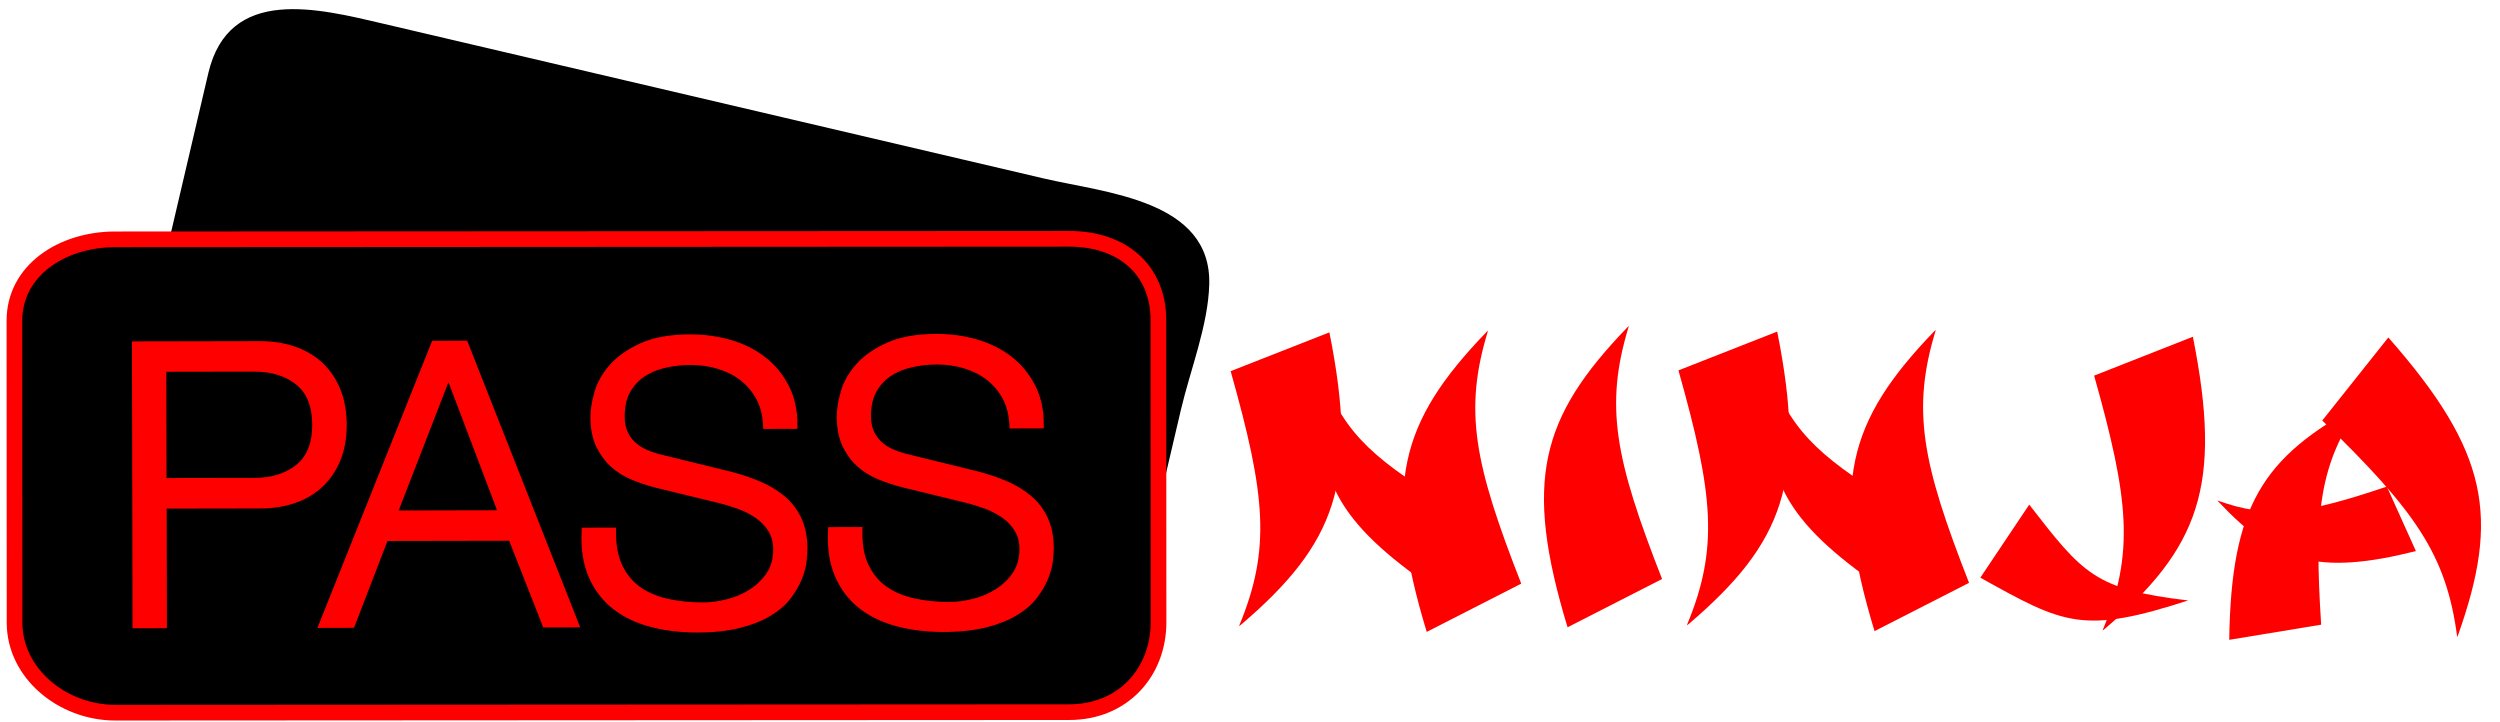
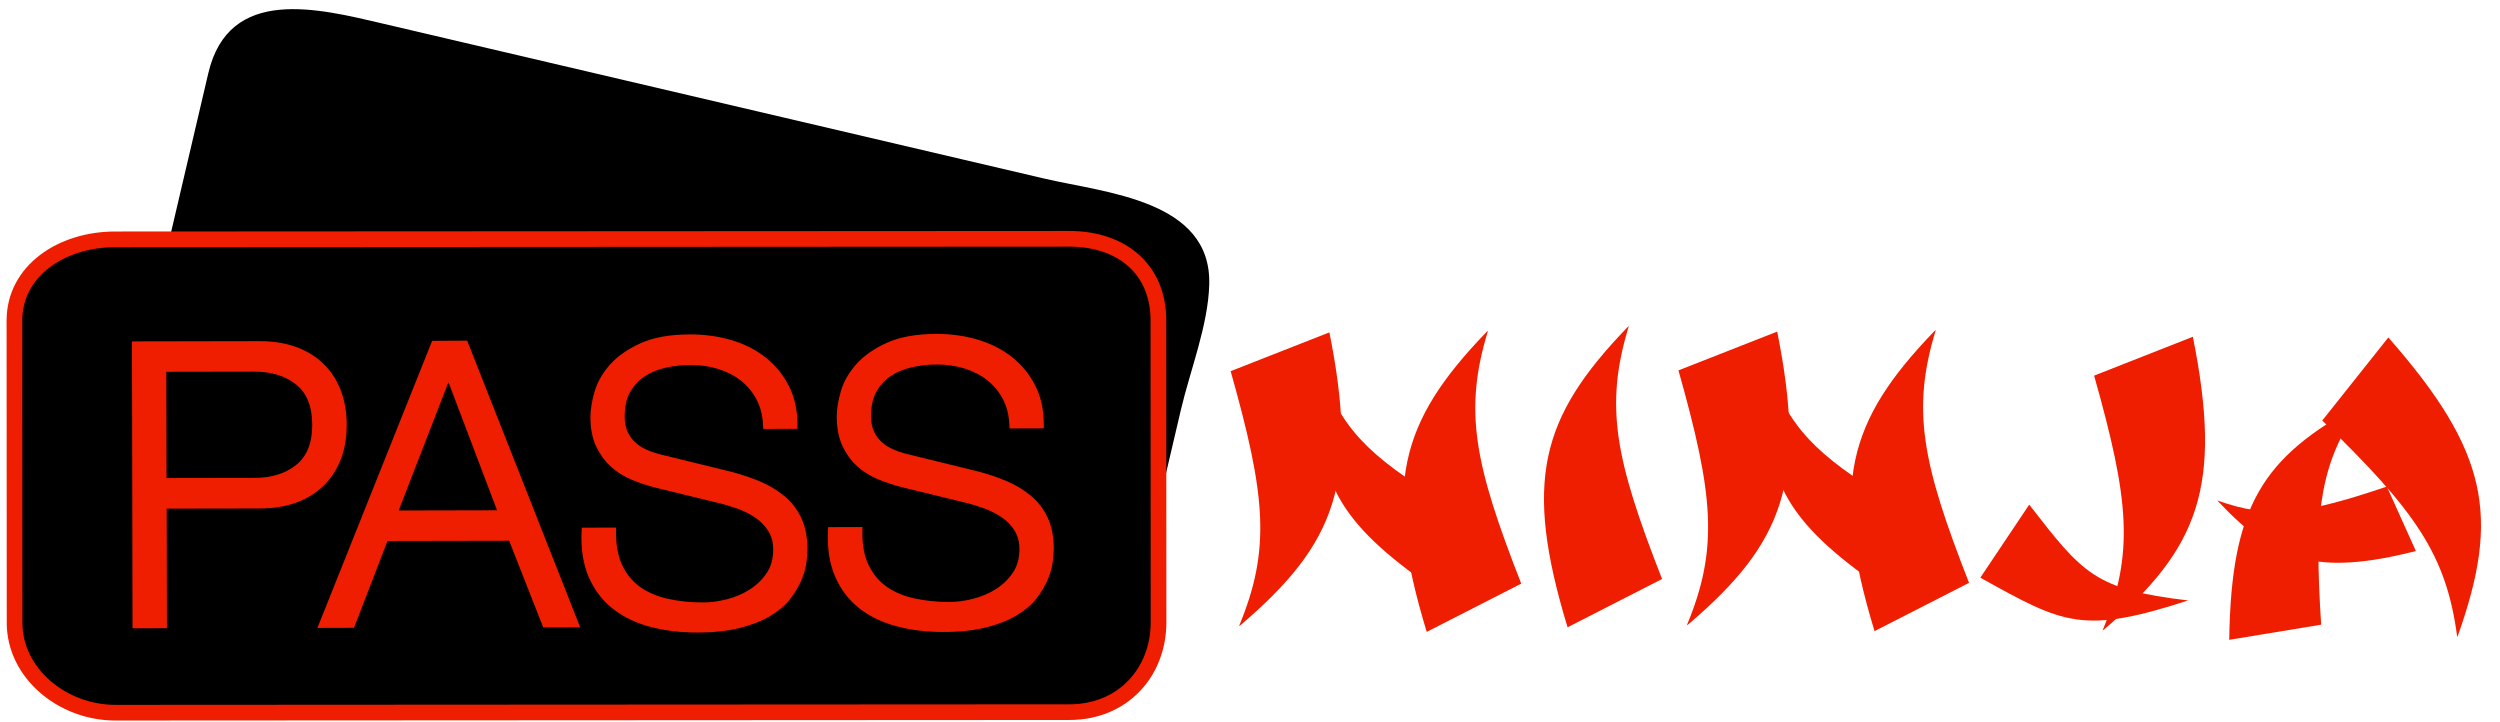
<svg xmlns="http://www.w3.org/2000/svg" version="1.1" id="Layer_1" x="0px" y="0px" width="319px" height="92px" viewBox="0 0 319 92" style="enable-background:new 0 0 319 92;" xml:space="preserve">
  <style type="text/css">

- 	.st0{stroke:#FF0000;stroke-width:2;stroke-miterlimit:10;}
- 	.st1{fill:#FF0000;}
- 	.st2{fill:#FF0000;stroke:#FF0000;stroke-miterlimit:10;}
+ 	.st0{stroke:rgb(240,30,0);stroke-width:2;stroke-miterlimit:10;}
+ 	.st1{fill:rgb(240,30,0);}
+ 	.st2{fill:rgb(240,30,0);stroke:rgb(240,30,0);stroke-miterlimit:10;}

</style>
  <g>
    <path d="M145.44,68.08c-1.19,5.06-6.01,8.18-11.83,6.82L30,50.62c-5.82-1.37-10.01-6.6-8.83-11.66l7.15-30.54   c1.19-5.06,7.06-7.03,12.88-5.66l103.62,24.28c5.82,1.36,8.95,5.44,7.77,10.5L145.44,68.08z" />
    <g>
      <path d="M144,67.68c-2.18,7.19-8.48,6.12-14.02,4.83c-5.05-1.18-10.11-2.37-15.16-3.55c-15.36-3.6-30.71-7.2-46.07-10.79    c-11.81-2.77-23.63-5.54-35.45-8.3c-5.29-1.24-12.22-3.92-10.6-10.84c1.46-6.24,2.92-12.47,4.38-18.71    c0.72-3.07,1.44-6.15,2.16-9.22c1.11-4.74,3.77-7.22,9.08-7.23c2.84-0.01,6.06,1.19,8.79,1.83c13.23,3.1,26.46,6.2,39.7,9.3    c14.75,3.46,29.5,6.91,44.25,10.37c3.99,0.94,7.98,1.87,11.97,2.81c0.95,0.22,1.86,0.46,2.8,0.72c5.31,1.5,5.83,6.08,4.79,10.52    C148.41,48.83,146.21,58.26,144,67.68c-0.44,1.88,2.45,2.68,2.89,0.8c1.27-5.41,2.53-10.81,3.8-16.22    c1.18-5.02,3.47-10.75,3.61-15.96c0.3-10.79-13.25-11.68-21.12-13.53C105.1,16.19,77.02,9.61,48.93,3.03    C40.67,1.1,29.21-1.89,26.58,9.34c-1.6,6.82-3.19,13.63-4.79,20.45c-1.26,5.39-3.51,10.77-0.86,16.06    c3.72,7.41,17.83,8.37,24.86,10.02c15.09,3.54,30.19,7.07,45.28,10.61c11.61,2.72,23.22,5.44,34.83,8.16    c8.02,1.88,17.79,4.39,20.99-6.15C147.45,66.62,144.56,65.83,144,67.68z" />
    </g>
  </g>
  <g>
    <path class="st0" d="M147.83,79.39c0,6.39-4.54,11.48-11.38,11.48L14.74,90.94c-6.84,0-12.88-5.08-12.88-11.47L1.84,40.93   C1.83,34.54,7.87,30.54,14.7,30.54l121.72-0.07c6.84,0,11.39,4,11.39,10.38L147.83,79.39z" />
    <g>
      <path class="st2" d="M33.14,44.03c1.6,0,3.04,0.22,4.34,0.67c1.3,0.45,2.41,1.11,3.35,1.99c0.93,0.88,1.65,1.95,2.15,3.21    c0.5,1.26,0.75,2.69,0.76,4.29c0,1.6-0.24,3.03-0.74,4.29c-0.5,1.26-1.21,2.34-2.14,3.22c-0.93,0.88-2.04,1.55-3.34,2    c-1.3,0.45-2.74,0.68-4.34,0.68L20.77,64.4l0.03,15.26l-3.39,0.01l-0.07-35.61L33.14,44.03z M32.43,61.48    c2.36,0,4.27-0.61,5.73-1.81c1.46-1.2,2.19-3.03,2.18-5.49s-0.74-4.29-2.21-5.48c-1.47-1.19-3.38-1.79-5.74-1.78l-11.67,0.02    l0.03,14.56L32.43,61.48z" />
      <path class="st2" d="M59.27,43.97l14.03,35.58l-3.64,0.01L65.31,68.5L49.1,68.53l-4.27,11.08l-3.59,0.01l14.24-35.63L59.27,43.97z     M64.15,65.61l-6.92-18.24l-7.09,18.27L64.15,65.61z" />
      <path class="st2" d="M78.98,72.41c0.6,1.23,1.43,2.21,2.47,2.94c1.05,0.73,2.29,1.25,3.72,1.56c1.43,0.31,2.96,0.47,4.59,0.46    c0.93,0,1.94-0.13,3.04-0.4c1.1-0.27,2.12-0.69,3.06-1.28s1.73-1.33,2.36-2.25c0.63-0.92,0.94-2.02,0.94-3.32    c0-1-0.23-1.86-0.68-2.59c-0.45-0.73-1.03-1.34-1.75-1.84s-1.51-0.9-2.37-1.22c-0.87-0.31-1.71-0.57-2.54-0.77l-7.93-1.93    c-1.03-0.26-2.04-0.59-3.02-0.99c-0.98-0.4-1.84-0.93-2.57-1.59c-0.73-0.66-1.32-1.48-1.78-2.44c-0.45-0.96-0.68-2.14-0.68-3.54    c0-0.87,0.16-1.88,0.49-3.04c0.33-1.16,0.95-2.26,1.86-3.29c0.91-1.03,2.17-1.91,3.76-2.63c1.59-0.72,3.64-1.08,6.13-1.08    c1.76,0,3.44,0.23,5.04,0.69c1.6,0.46,2.99,1.16,4.19,2.09c1.2,0.93,2.16,2.08,2.87,3.46c0.72,1.38,1.08,2.98,1.08,4.81    l-3.39,0.01c-0.07-1.36-0.38-2.55-0.93-3.56c-0.55-1.01-1.27-1.86-2.15-2.54c-0.88-0.68-1.9-1.19-3.04-1.54    c-1.15-0.35-2.35-0.52-3.62-0.52c-1.16,0-2.29,0.13-3.37,0.38c-1.08,0.25-2.03,0.65-2.84,1.2c-0.81,0.55-1.47,1.28-1.97,2.17    c-0.5,0.9-0.74,2.01-0.74,3.34c0,0.83,0.14,1.55,0.43,2.17c0.28,0.61,0.68,1.14,1.17,1.57c0.5,0.43,1.07,0.78,1.72,1.04    c0.65,0.27,1.34,0.48,2.07,0.64l8.68,2.13c1.26,0.33,2.45,0.74,3.57,1.21c1.11,0.48,2.1,1.08,2.95,1.79    c0.85,0.71,1.52,1.59,2,2.62c0.48,1.03,0.73,2.28,0.73,3.74c0,0.4-0.04,0.93-0.12,1.6c-0.08,0.67-0.28,1.37-0.59,2.12    c-0.31,0.75-0.76,1.51-1.34,2.27c-0.58,0.77-1.38,1.46-2.39,2.07c-1.01,0.62-2.27,1.12-3.76,1.5c-1.5,0.38-3.29,0.58-5.38,0.58    c-2.09,0-4.04-0.23-5.84-0.71c-1.8-0.48-3.33-1.21-4.59-2.21c-1.27-0.99-2.24-2.27-2.93-3.83c-0.68-1.56-0.98-3.44-0.88-5.63    l3.39-0.01C78.09,69.65,78.38,71.18,78.98,72.41z" />
      <path class="st2" d="M110.4,72.35c0.6,1.23,1.43,2.21,2.47,2.94c1.05,0.73,2.29,1.25,3.72,1.56c1.43,0.31,2.96,0.47,4.59,0.46    c0.93,0,1.94-0.13,3.04-0.4c1.1-0.27,2.12-0.69,3.06-1.28s1.73-1.33,2.36-2.25c0.63-0.92,0.94-2.02,0.94-3.32    c0-1-0.23-1.86-0.68-2.59c-0.45-0.73-1.03-1.34-1.75-1.84c-0.72-0.5-1.51-0.9-2.37-1.22c-0.87-0.31-1.71-0.57-2.54-0.77    l-7.93-1.93c-1.03-0.26-2.04-0.6-3.02-0.99c-0.98-0.4-1.84-0.93-2.57-1.59c-0.73-0.66-1.32-1.48-1.77-2.44    c-0.45-0.96-0.68-2.14-0.68-3.54c0-0.86,0.16-1.88,0.49-3.04c0.33-1.16,0.95-2.26,1.86-3.29c0.91-1.03,2.17-1.91,3.76-2.63    c1.59-0.72,3.64-1.08,6.13-1.08c1.76,0,3.44,0.22,5.04,0.69s2.99,1.16,4.19,2.09c1.2,0.93,2.16,2.08,2.87,3.46    c0.72,1.38,1.08,2.98,1.08,4.81l-3.39,0.01c-0.07-1.36-0.38-2.55-0.93-3.56c-0.55-1.01-1.27-1.86-2.15-2.54    c-0.88-0.68-1.9-1.19-3.04-1.54c-1.15-0.35-2.35-0.52-3.62-0.52c-1.16,0-2.29,0.13-3.37,0.38c-1.08,0.25-2.03,0.65-2.84,1.2    s-1.47,1.28-1.97,2.17c-0.5,0.9-0.74,2.01-0.74,3.34c0,0.83,0.14,1.55,0.43,2.17c0.28,0.61,0.68,1.14,1.17,1.57    c0.5,0.43,1.07,0.78,1.72,1.04c0.65,0.27,1.34,0.48,2.07,0.64l8.68,2.13c1.26,0.33,2.45,0.74,3.57,1.21    c1.11,0.48,2.1,1.08,2.95,1.79s1.52,1.58,2,2.61c0.48,1.03,0.73,2.28,0.73,3.74c0,0.4-0.04,0.93-0.12,1.6    c-0.08,0.66-0.28,1.37-0.59,2.12c-0.31,0.75-0.76,1.51-1.34,2.27c-0.58,0.77-1.38,1.46-2.39,2.07c-1.01,0.62-2.27,1.12-3.76,1.5    c-1.5,0.38-3.29,0.58-5.38,0.58c-2.09,0-4.04-0.23-5.84-0.71s-3.33-1.21-4.59-2.21c-1.27-0.99-2.24-2.27-2.92-3.83    c-0.69-1.56-0.98-3.44-0.88-5.63l3.39-0.01C109.51,69.59,109.79,71.12,110.4,72.35z" />
    </g>
  </g>
  <g>
    <g>
      <g>
        <path class="st1" d="M158.1,79.89c4.1-9.85,3.4-16.7-1.07-32.53l0,0l12.6-4.95l0,0c3.81,19.07,0.84,26.96-11.31,37.33" />
        <path class="st1" d="M189.87,42.2c-3.12,10.2-1.76,16.95,4.24,32.27l0,0l-12.06,6.16l0,0c-5.65-18.61-3.47-26.75,7.62-38.26" />
        <path class="st1" d="M168.84,48.09c2.84,7.45,6.73,10.8,17.29,17.08l0,0l-4.29,9.16l0,0c-11.86-8.38-14.3-14.19-13.04-26.05" />
      </g>
      <path class="st1" d="M207.84,41.61c-3.12,10.2-1.76,16.95,4.24,32.27l0,0l-12.06,6.16l0,0c-5.65-18.62-3.47-26.75,7.62-38.26" />
      <path class="st1" d="M313.54,81.28c-1.38-10.58-5.42-16.16-17.22-27.62l0,0l8.43-10.6l0,0c12.85,14.61,14.23,22.92,8.9,37.98" />
      <path class="st1" d="M301.26,51.59c-5.34,7.7-6,13.71-5.08,28.12l0,0l-11.73,1.93l0,0c0.25-17.07,4.25-23.29,16.6-29.96" />
      <path class="st1" d="M268.28,80.46c4.1-9.85,3.4-16.7-1.07-32.53l0,0l12.6-4.96l0,0c3.81,19.07,0.84,26.96-11.31,37.33" />
      <path class="st1" d="M215.24,79.79c4.1-9.84,3.4-16.7-1.07-32.53l0,0l12.6-4.95l0,0c3.81,19.07,0.84,26.96-11.31,37.33" />
      <path class="st1" d="M247.01,42.1c-3.12,10.2-1.76,16.95,4.24,32.27l0,0l-12.06,6.16l0,0c-5.65-18.61-3.47-26.75,7.62-38.26" />
      <path class="st1" d="M225.98,47.99c2.83,7.45,6.73,10.8,17.29,17.08l0,0l-4.28,9.16l0,0c-11.86-8.38-14.31-14.18-13.04-26.05" />
      <path class="st1" d="M282.94,63.86c6.68,2.41,11.22,1.73,21.62-1.77l0,0l3.71,8.23l0,0c-12.57,3.15-17.92,1.43-25.22-6.33" />
      <path class="st1" d="M279.23,76.62c-11.95-1.4-13.45-3.41-20.3-12.23l-6.24,9.32c10.67,5.93,13.04,7.31,26.75,2.83" />
    </g>
  </g>
</svg>
